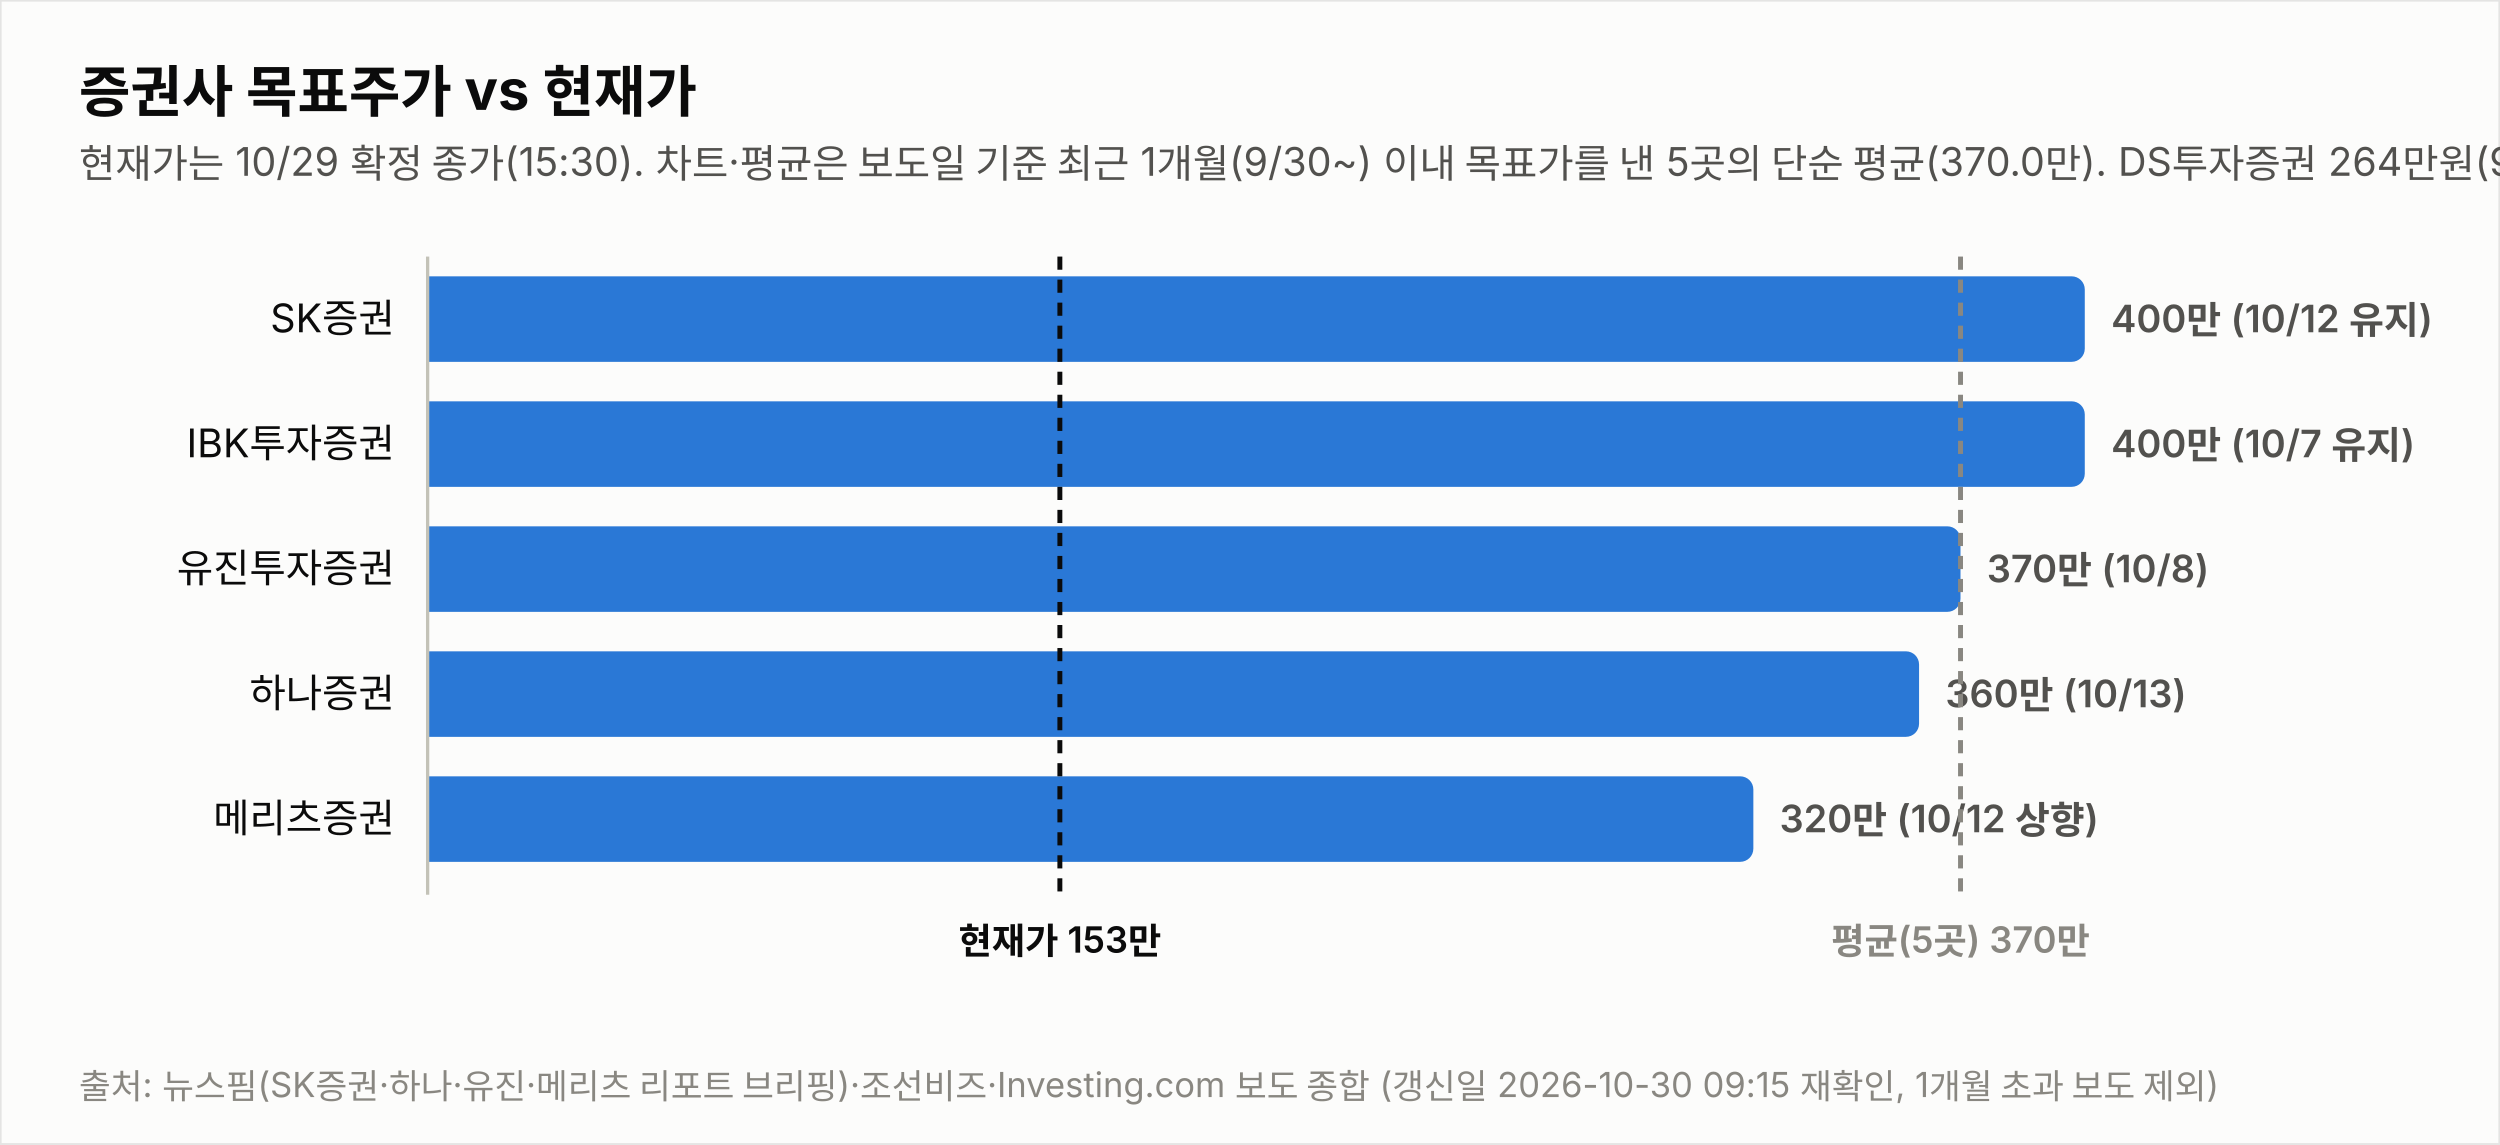
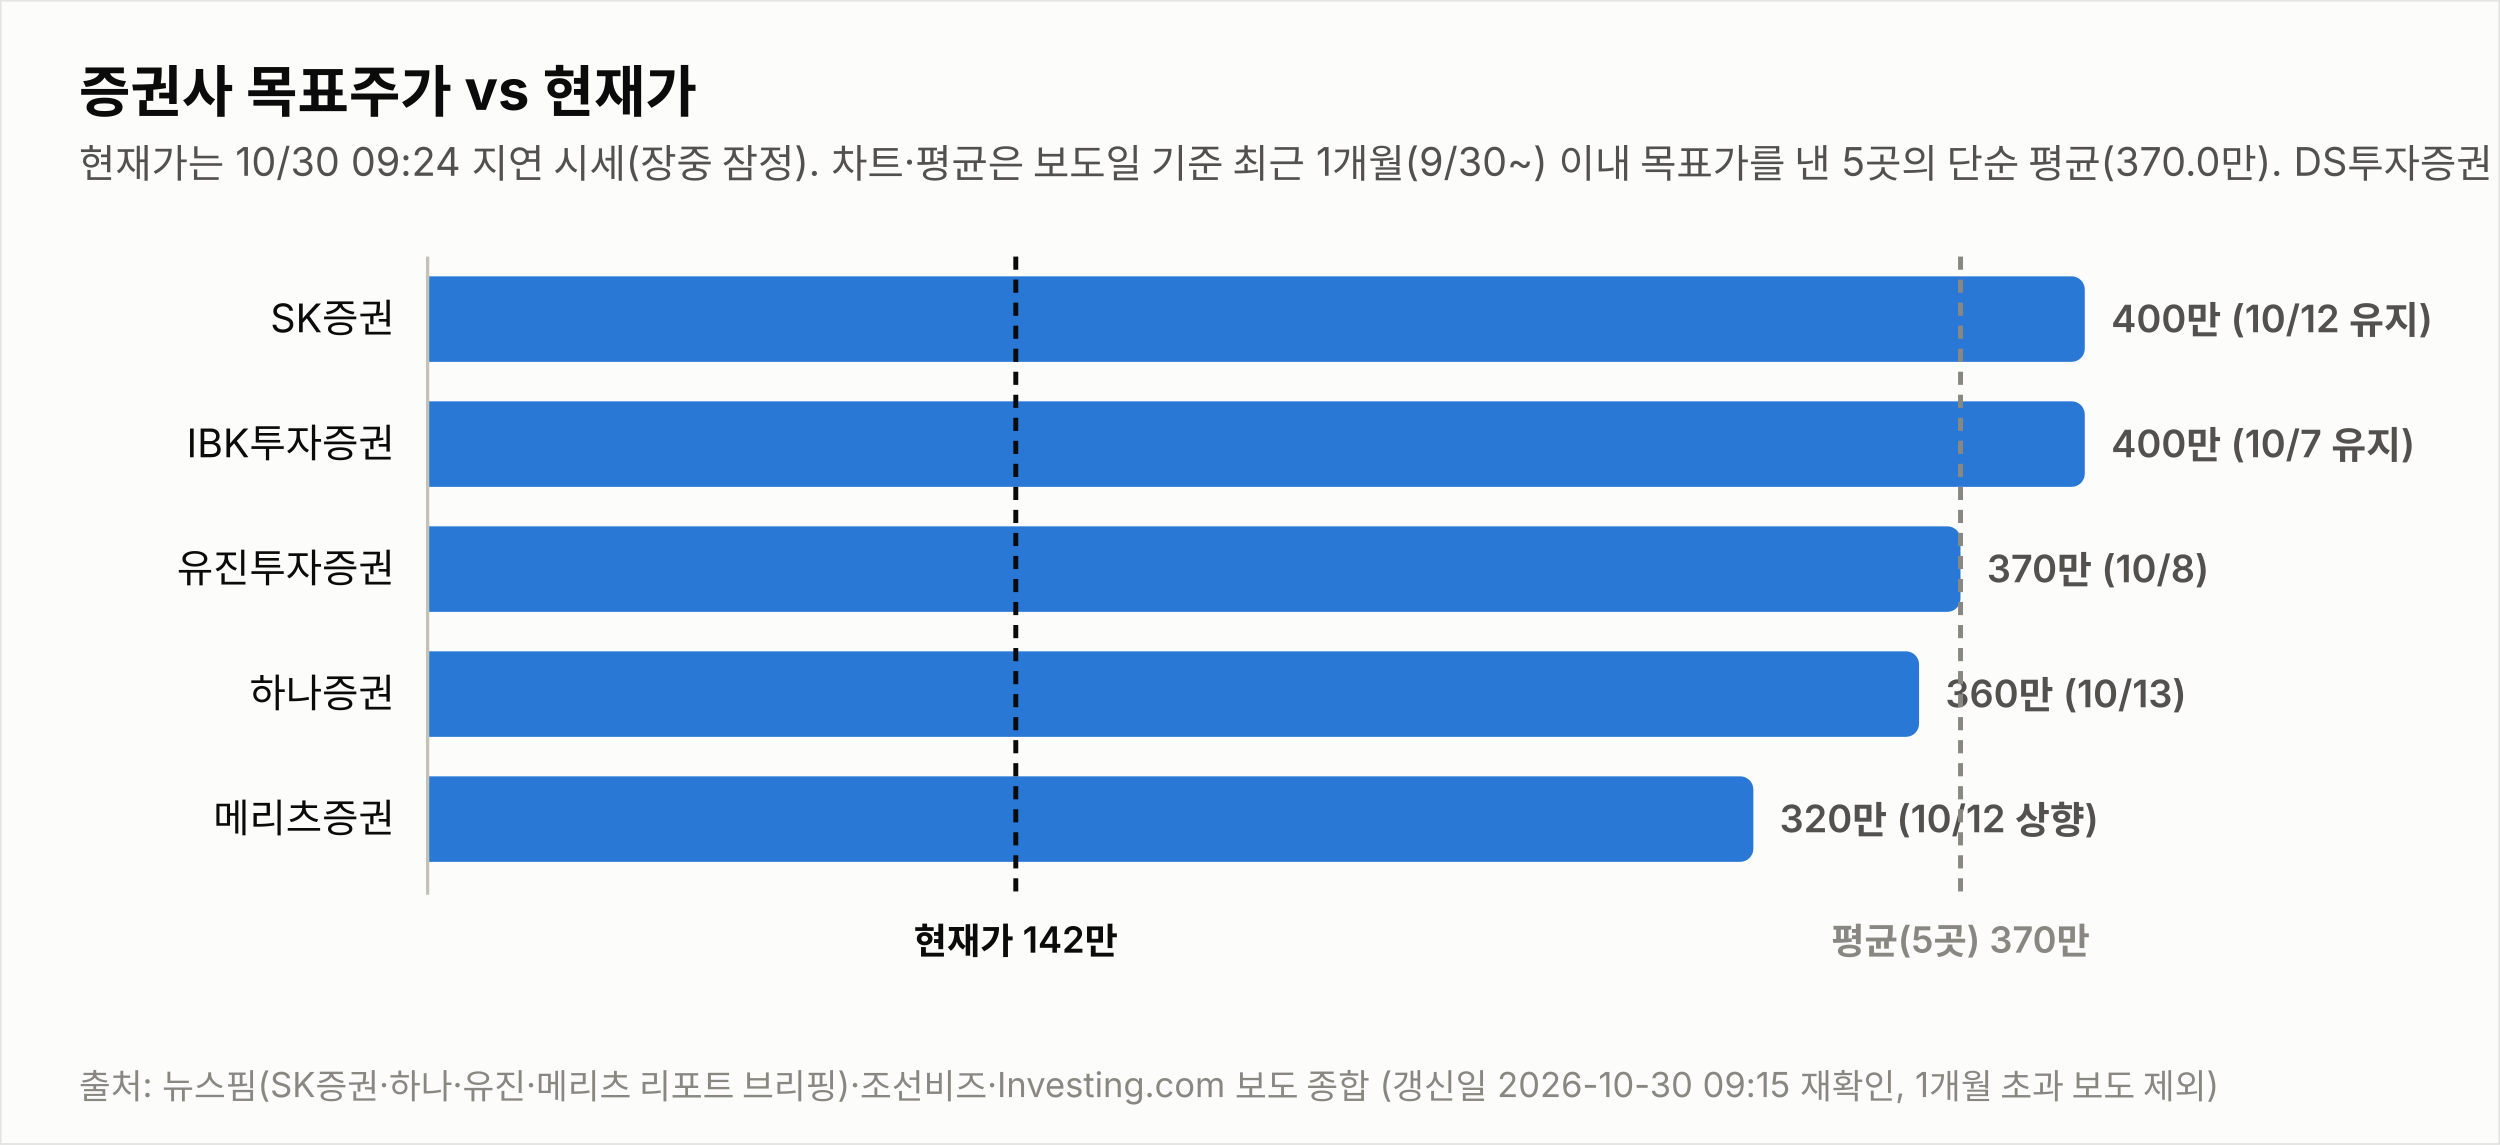
<svg xmlns="http://www.w3.org/2000/svg" width="760" height="348" viewBox="0 0 760 348" font-family="system-ui,-apple-system,&quot;Segoe UI&quot;,&quot;Malgun Gothic&quot;,&quot;Apple SD Gothic Neo&quot;,sans-serif">
  <rect width="760" height="348" fill="#fcfcfb" stroke="rgba(11,11,11,0.10)" />
  <text x="24" y="34" font-size="17" font-weight="700" fill="#0b0b0b">증권사 목표주가 vs 현재가</text>
-   <text x="24" y="54" font-size="12" fill="#52514e">현재가는 10/29 확정 종가(15:30). 차트·평균은 보도일 기준 최근 1개월(9/30~) 이내 목표가를 낸 5곳의 단순 평균(370.0만). DS투자증권 264만원(9/29)은 기준 창 이동으로 제외.</text>
+   <text x="24" y="54" font-size="12" fill="#52514e">현재가는 10/30 09:24 지연 시세(장중 잠정). 차트·평균은 보도일 기준 최근 1개월(9/30~) 이내 목표가를 낸 5곳의 단순 평균(370.0만). DS투자증권 264만원(9/29)은 기준 창 이동으로 제외.</text>
  <text x="120" y="101.0" font-size="12" fill="#0b0b0b" text-anchor="end">SK증권</text>
  <path d="M130,84 h499.774 a4,4 0 0 1 4,4 v18 a4,4 0 0 1 -4,4 h-499.774 z" fill="#2a78d6" opacity="1.0" />
  <text x="641.8" y="101.0" font-size="11.5" font-weight="600" fill="#52514e" style="font-variant-numeric:tabular-nums">400만 (10/12 유지)</text>
  <text x="120" y="139.0" font-size="12" fill="#0b0b0b" text-anchor="end">IBK투자증권</text>
  <path d="M130,122 h499.774 a4,4 0 0 1 4,4 v18 a4,4 0 0 1 -4,4 h-499.774 z" fill="#2a78d6" opacity="1.0" />
  <text x="641.8" y="139.0" font-size="11.5" font-weight="600" fill="#52514e" style="font-variant-numeric:tabular-nums">400만 (10/7 유지)</text>
  <text x="120" y="177.0" font-size="12" fill="#0b0b0b" text-anchor="end">유진투자증권</text>
  <path d="M130,160 h461.991 a4,4 0 0 1 4,4 v18 a4,4 0 0 1 -4,4 h-461.991 z" fill="#2a78d6" opacity="1.0" />
  <text x="604.0" y="177.0" font-size="11.5" font-weight="600" fill="#52514e" style="font-variant-numeric:tabular-nums">370만 (10/8)</text>
  <text x="120" y="215.0" font-size="12" fill="#0b0b0b" text-anchor="end">하나증권</text>
  <path d="M130,198 h449.396 a4,4 0 0 1 4,4 v18 a4,4 0 0 1 -4,4 h-449.396 z" fill="#2a78d6" opacity="1.0" />
  <text x="591.4" y="215.0" font-size="11.5" font-weight="600" fill="#52514e" style="font-variant-numeric:tabular-nums">360만 (10/13)</text>
  <text x="120" y="253.0" font-size="12" fill="#0b0b0b" text-anchor="end">메리츠증권</text>
  <path d="M130,236 h399.019 a4,4 0 0 1 4,4 v18 a4,4 0 0 1 -4,4 h-399.019 z" fill="#2a78d6" opacity="1.0" />
  <text x="541.0" y="253.0" font-size="11.5" font-weight="600" fill="#52514e" style="font-variant-numeric:tabular-nums">320만 (10/12 상향)</text>
  <line x1="130" y1="78" x2="130" y2="272" stroke="#c3c2b7" stroke-width="1" />
-   <line x1="322.2" y1="78" x2="322.2" y2="272" stroke="#0b0b0b" stroke-width="1.5" stroke-dasharray="4 3" />
-   <text x="322.2" y="290" font-size="11" font-weight="600" fill="#0b0b0b" text-anchor="middle">현재가 153만</text>
+   <line x1="308.8" y1="78" x2="308.8" y2="272" stroke="#0b0b0b" stroke-width="1.5" stroke-dasharray="4 3" />
+   <text x="308.8" y="290" font-size="11" font-weight="600" fill="#0b0b0b" text-anchor="middle">현재가 142만</text>
  <line x1="596.0" y1="78" x2="596.0" y2="272" stroke="#898781" stroke-width="1.5" stroke-dasharray="4 3" />
  <text x="596.0" y="290" font-size="11" font-weight="600" fill="#898781" text-anchor="middle">평균(5곳) 370만</text>
  <text x="24" y="334" font-size="10.5" fill="#898781">출처: 뉴스핌(SK증권·하나·유진·메리츠 리포트 브리핑)·조선비즈·Investing.com 보도 종합 (갱신일 2026-10-30 09:15 재확인, 1개월 초과 보도 제외)</text>
</svg>
